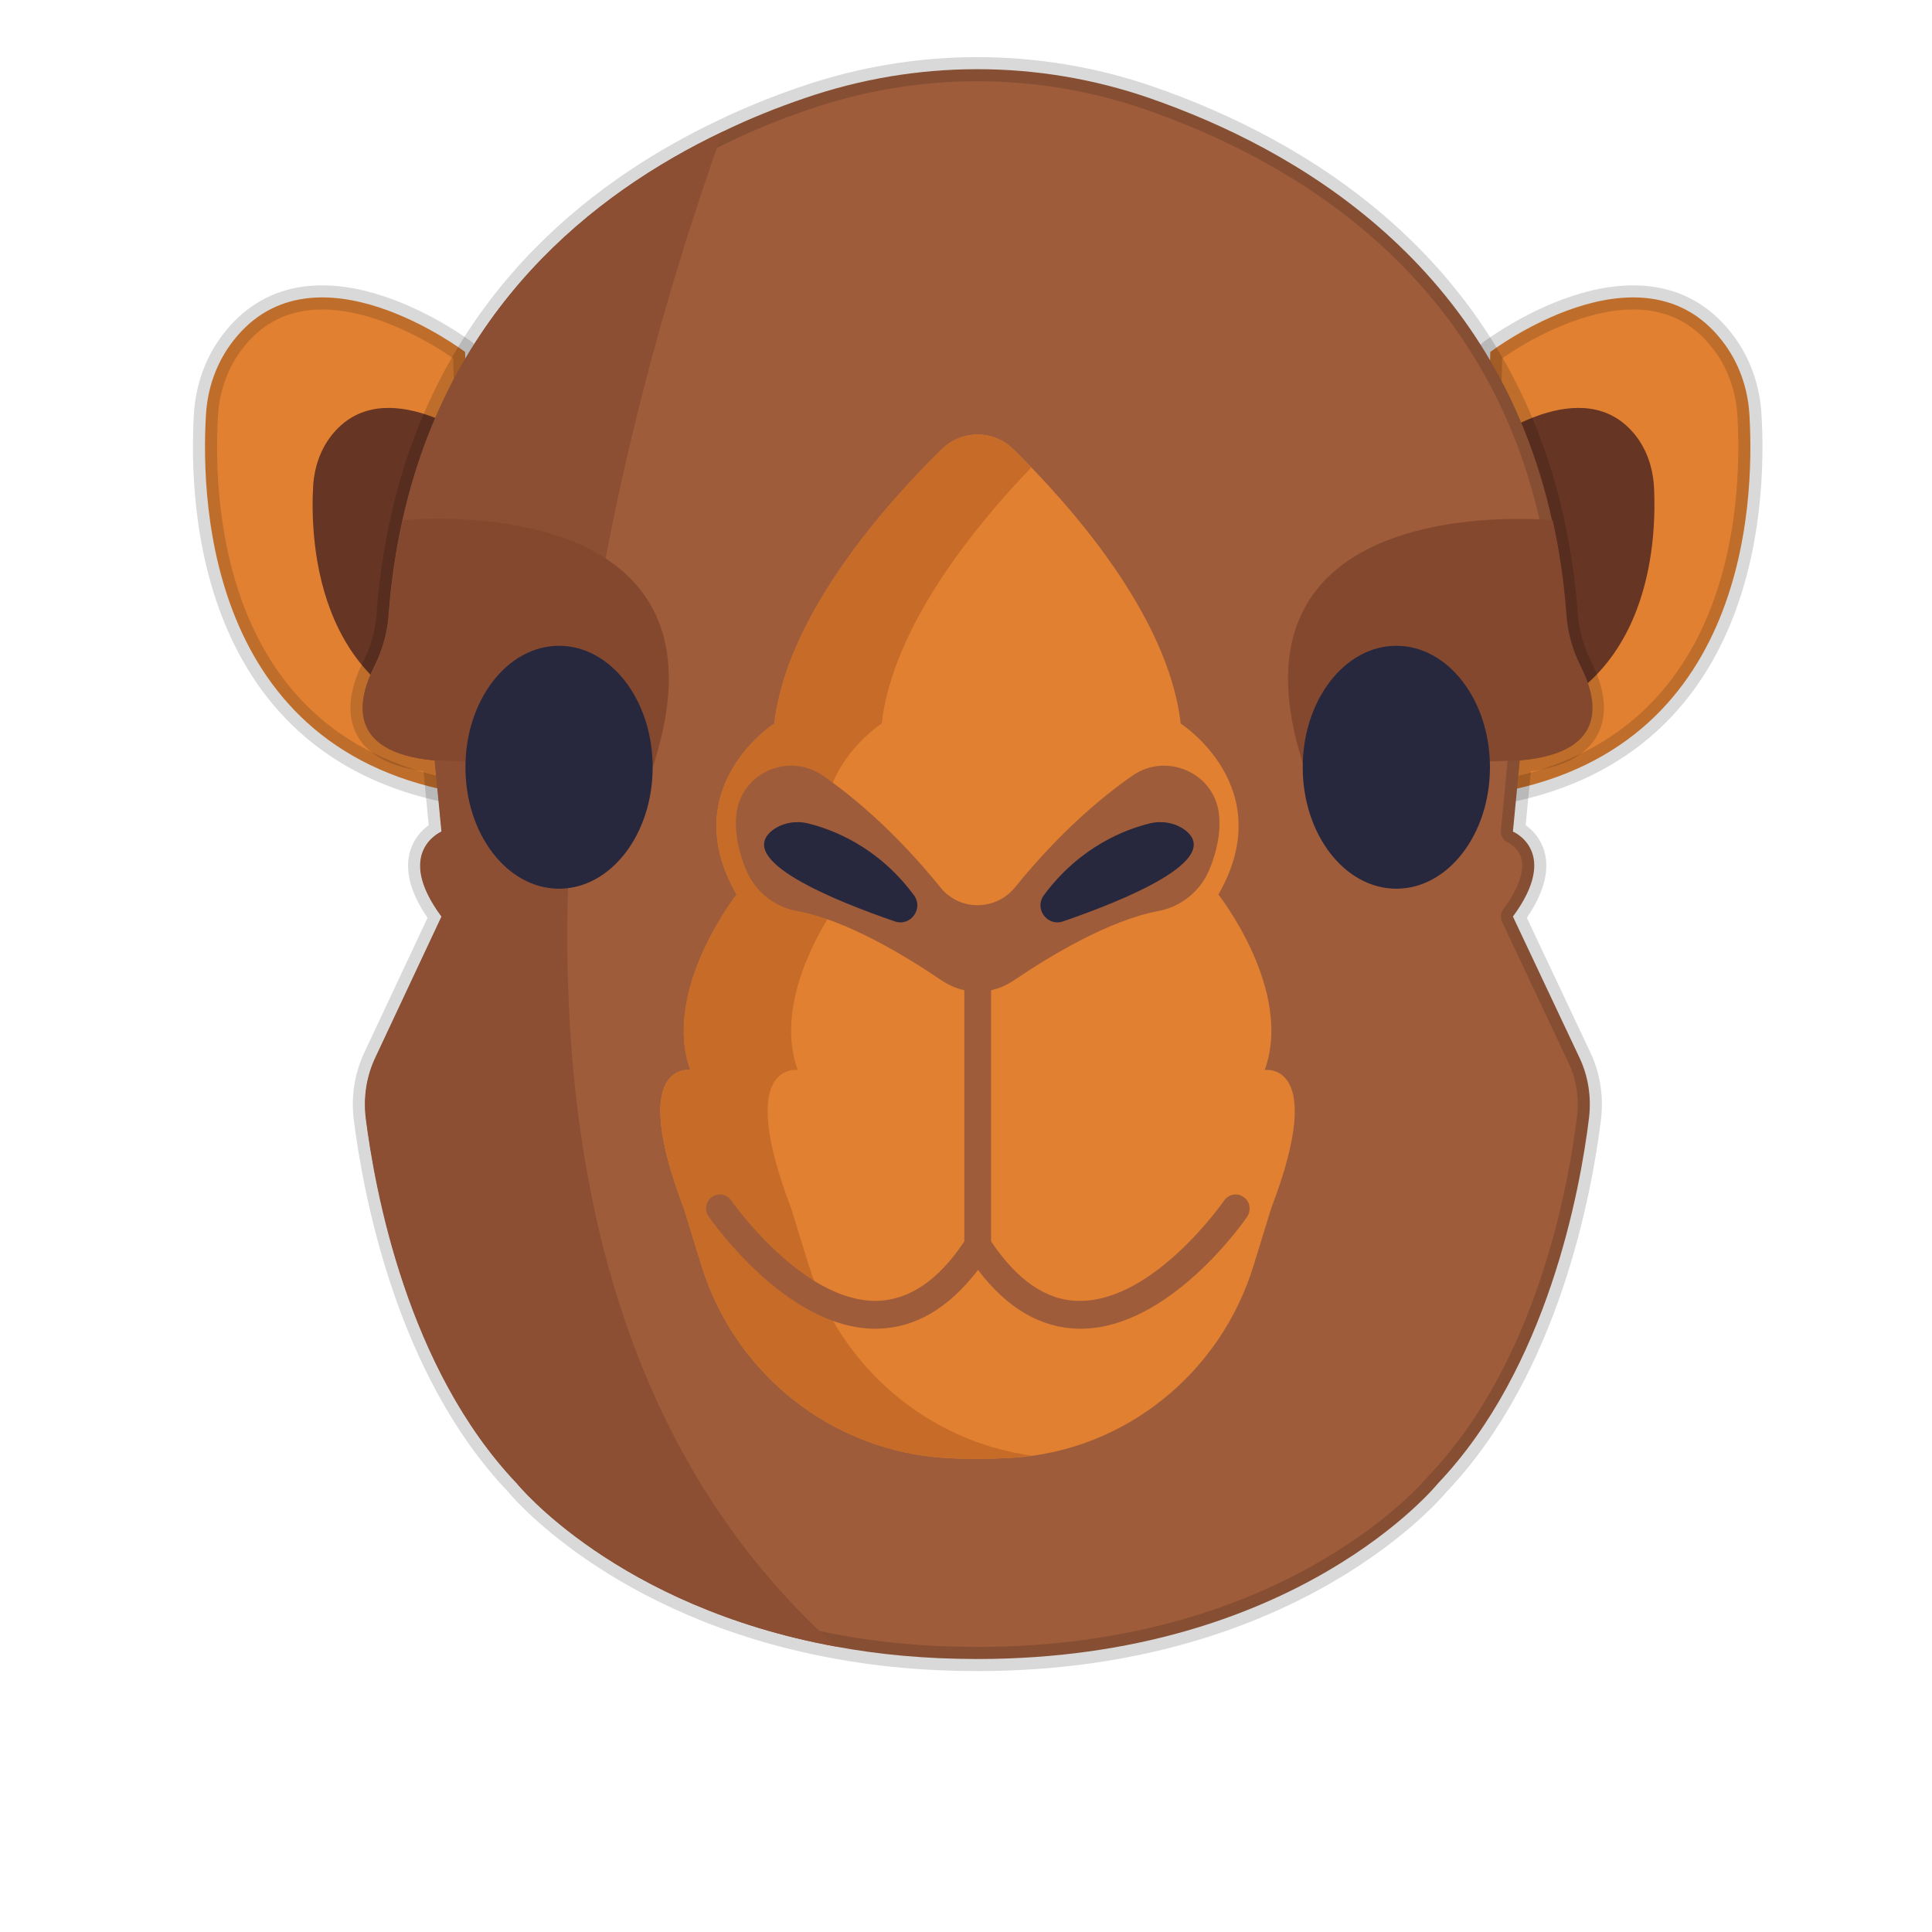
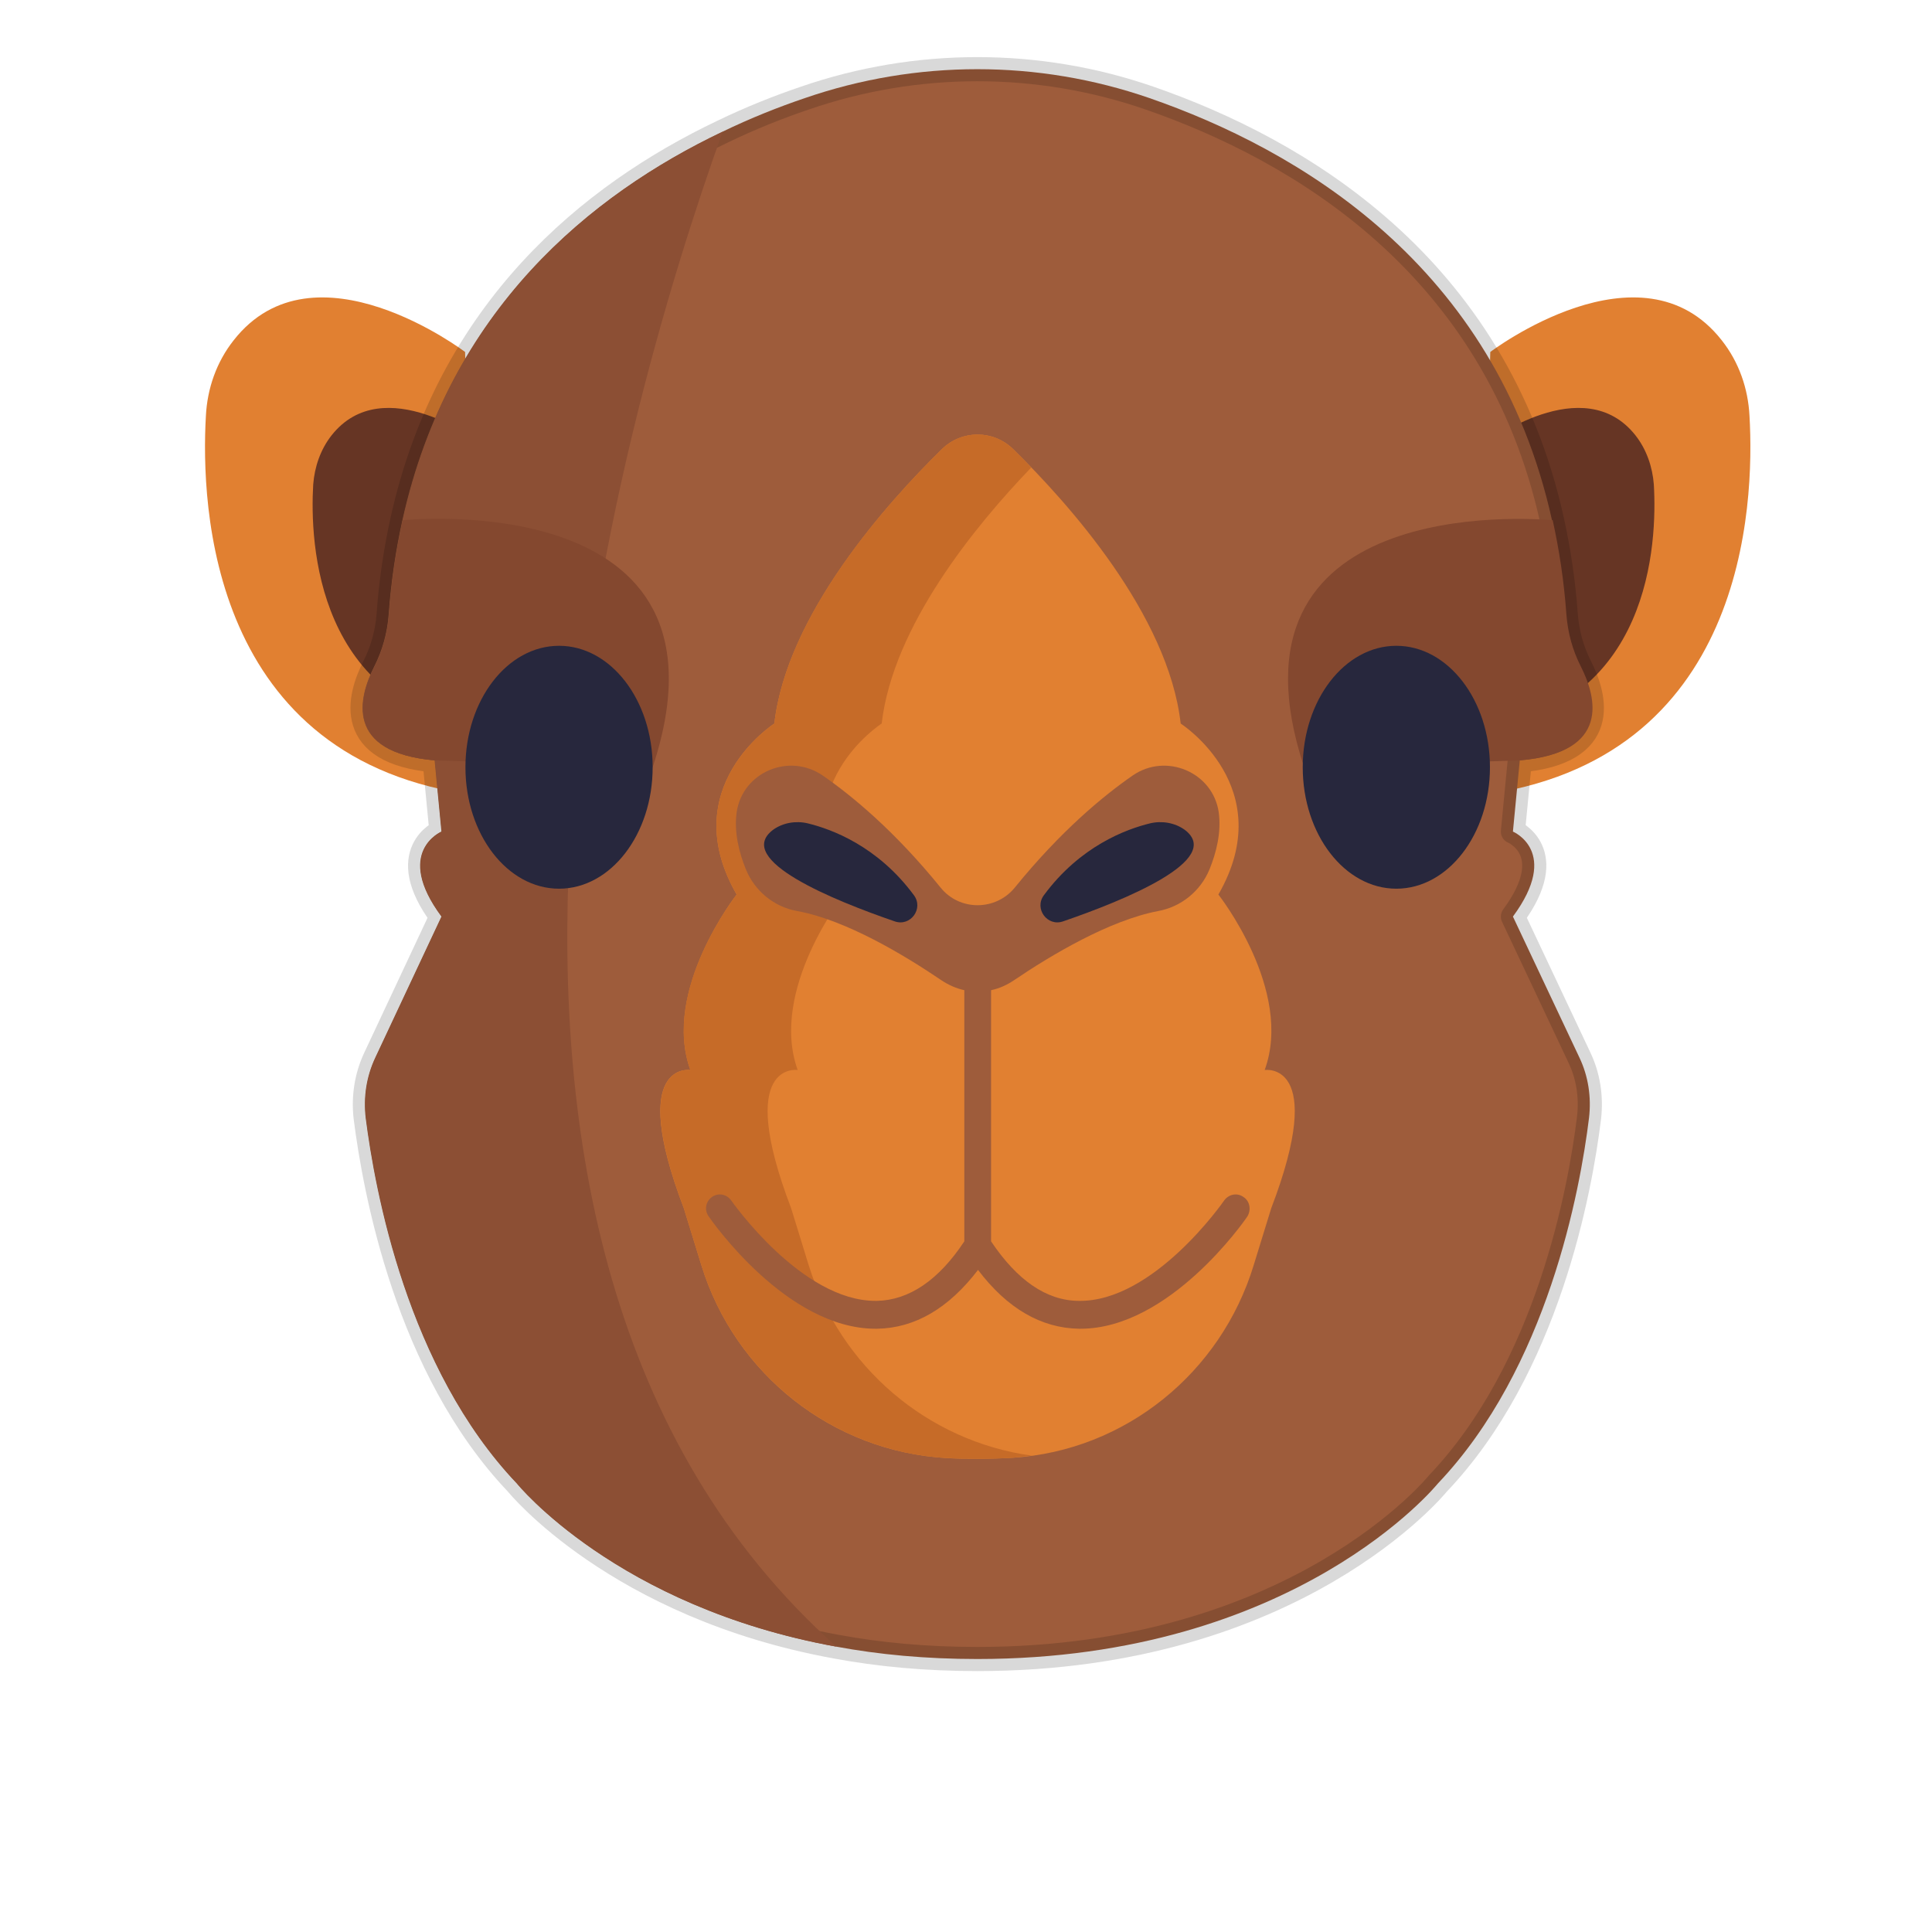
<svg xmlns="http://www.w3.org/2000/svg" id="Layer_1" viewBox="0 0 160 160">
  <defs>
    <style>.cls-1{fill:#663524;}.cls-2{fill:#8c4f34;}.cls-3{fill:#e18031;}.cls-4{fill:#84482f;}.cls-5{fill:#c66b28;}.cls-6{fill:#9e5c3b;}.cls-7{fill:#27273d;}</style>
  </defs>
  <g id="Avatars">
    <g id="Artboard">
      <g id="Animals">
        <g id="Animals_34">
-           <path class="cls-3" d="M123.419,29.15s12.494-9.488,19.167-.969c1.42,1.795,2.186,3.989,2.3,6.268.426,7.408-.284,28.606-22.46,31.427l.994-36.727Z" stroke="#000" stroke-opacity="0.15" stroke-width="2" stroke-linejoin="round" />
-           <path class="cls-3" d="M38.518,29.15s-12.494-9.488-19.167-.969c-1.42,1.795-2.186,3.989-2.3,6.268-.426,7.408.284,28.606,22.46,31.427l-.994-36.727Z" stroke="#000" stroke-opacity="0.15" stroke-width="2" stroke-linejoin="round" />
+           <path class="cls-3" d="M123.419,29.15s12.494-9.488,19.167-.969c1.42,1.795,2.186,3.989,2.3,6.268.426,7.408-.284,28.606-22.46,31.427l.994-36.727Z" />
+           <path class="cls-3" d="M38.518,29.15s-12.494-9.488-19.167-.969c-1.42,1.795-2.186,3.989-2.3,6.268-.426,7.408.284,28.606,22.46,31.427l-.994-36.727Z" />
          <path class="cls-1" d="M39.824,36.7s-8.064-6.126-12.38-.627c-.909,1.168-1.391,2.593-1.505,4.046-.284,4.787.199,18.492,14.51,20.315l-.625-23.734Z" />
          <path class="cls-1" d="M123.078,36.7s8.064-6.126,12.38-.627c.909,1.168,1.391,2.593,1.505,4.046.284,4.787-.199,18.492-14.51,20.315l.625-23.734Z" />
          <path class="cls-6" d="M130.802,87.588c.738,1.539.994,3.277.795,4.986-.738,6.012-3.436,20.742-12.522,30.287,0,0-11.727,14.531-38.134,14.531-4.288,0-8.178-.37-11.699-1.026-18.201-3.305-26.436-13.505-26.436-13.505-9.086-9.545-11.756-24.276-12.522-30.287-.199-1.71.057-3.419.795-4.986l5.48-11.682c-3.975-5.357,0-7.038,0-7.038l-.568-5.898c-7.496-.655-6.304-5.214-4.998-7.778.681-1.339,1.079-2.792,1.193-4.302.199-2.764.596-5.357,1.136-7.807,3.862-17.437,15.617-26.982,26.493-32.168,2.357-1.14,4.657-2.051,6.843-2.792,9.257-3.191,19.309-3.191,28.537,0,12.238,4.245,28.651,13.762,33.336,34.96.54,2.45.937,5.043,1.136,7.807.114,1.51.511,2.963,1.193,4.302,1.306,2.564,2.499,7.123-4.998,7.778h0l-.568,5.898s3.975,1.653,0,7.038l5.509,11.682Z" stroke="#000" stroke-opacity="0.15" stroke-width="2" stroke-linejoin="round" />
          <path class="cls-2" d="M69.27,136.367c-18.201-3.305-26.436-13.505-26.436-13.505-9.086-9.545-11.756-24.276-12.522-30.287-.199-1.71.057-3.419.795-4.986l5.48-11.682c-3.975-5.357,0-7.038,0-7.038l-.568-5.898c-7.496-.655-6.304-5.214-4.998-7.778.681-1.339,1.079-2.792,1.193-4.302.199-2.764.596-5.357,1.136-7.807,3.862-17.437,15.617-26.982,26.493-32.168-8.689,24.247-28.225,91.831,9.427,125.452Z" />
          <path class="cls-3" d="M104.735,88.613c2.414-6.61-3.833-14.531-3.833-14.531,5.111-8.89-3.123-14.161-3.123-14.161-1.022-9.032-9.342-18.292-13.885-22.737-1.647-1.596-4.231-1.596-5.878,0-4.543,4.445-12.863,13.733-13.885,22.737,0,0-8.235,5.271-3.123,14.161,0,0-6.219,7.921-3.833,14.531,0,0-5.225-.798-.54,11.454l1.448,4.701c2.783,9.061,10.875,15.443,20.331,15.984.823.057,1.675.057,2.556.057,1.022,0,2.016-.028,2.925-.085,9.285-.598,17.207-7.009,19.933-15.956l1.448-4.701c4.685-12.252-.54-11.454-.54-11.454Z" />
          <path class="cls-5" d="M85.455,120.553c-.511.057-1.051.114-1.562.171-.937.057-1.902.085-2.925.085-.88,0-1.732-.028-2.556-.057-9.427-.541-17.548-6.924-20.331-15.984l-1.448-4.701c-4.657-12.252.54-11.454.54-11.454-2.414-6.61,3.833-14.531,3.833-14.531-5.111-8.89,3.123-14.161,3.123-14.161,1.022-9.032,9.342-18.292,13.885-22.737,1.647-1.596,4.231-1.596,5.878,0,.454.456.994.969,1.505,1.539-4.657,4.844-11.443,13.135-12.38,21.198,0,0-8.235,5.271-3.123,14.161,0,0-6.219,7.921-3.833,14.531,0,0-5.225-.798-.54,11.454l1.448,4.701c2.641,8.462,9.853,14.588,18.485,15.785Z" />
          <path class="cls-6" d="M102.975,99.127c-.511-.37-1.221-.228-1.59.285-.057.085-5.849,8.434-12.068,8.32-2.669-.028-5.083-1.71-7.241-4.929v-20.799c.681-.142,1.306-.427,1.902-.826,3.067-2.08,7.894-4.958,11.926-5.727,1.902-.342,3.521-1.653,4.259-3.448.568-1.396.994-3.077.767-4.73-.483-3.334-4.373-4.958-7.127-3.049-2.385,1.653-5.935,4.559-9.768,9.289-1.59,1.937-4.572,1.937-6.133,0-3.833-4.73-7.383-7.636-9.768-9.289-2.783-1.909-6.644-.285-7.127,3.049-.227,1.653.199,3.334.767,4.73.738,1.795,2.328,3.106,4.259,3.448,4.032.741,8.859,3.647,11.926,5.727.596.399,1.249.684,1.902.826v20.799c-2.13,3.22-4.572,4.872-7.241,4.929h-.114c-6.133,0-11.869-8.206-11.954-8.32-.369-.513-1.051-.655-1.59-.285-.511.37-.653,1.054-.284,1.596.256.37,6.474,9.317,13.828,9.317h.142c3.123-.057,5.906-1.681,8.348-4.872,2.414,3.191,5.225,4.815,8.348,4.872h.142c7.354,0,13.573-8.918,13.828-9.317.312-.541.199-1.254-.341-1.596Z" />
          <path class="cls-4" d="M54.05,63.54l-18.031-.57c-7.496-.655-6.304-5.214-4.998-7.778.681-1.339,1.079-2.792,1.193-4.302.199-2.764.596-5.357,1.136-7.807h0s28.452-2.963,20.7,20.458Z" />
          <path class="cls-4" d="M125.918,62.97h0l-17.917.57c-7.439-22.538,18.627-20.629,20.586-20.458.54,2.45.937,5.043,1.136,7.807.114,1.51.511,2.963,1.193,4.302,1.306,2.564,2.499,7.123-4.998,7.778Z" />
          <ellipse class="cls-7" cx="46.298" cy="63.54" rx="7.752" ry="10.058" />
          <ellipse class="cls-7" cx="115.639" cy="63.54" rx="7.752" ry="10.058" />
          <path class="cls-7" d="M66.885,68.184c1.988.484,5.793,1.881,8.802,5.955.823,1.111-.284,2.621-1.59,2.165-5.054-1.738-13.346-5.1-10.08-7.579.823-.598,1.902-.769,2.868-.541Z" />
          <path class="cls-7" d="M95.251,68.184c-1.988.484-5.793,1.881-8.802,5.955-.823,1.111.284,2.621,1.59,2.165,5.054-1.738,13.346-5.1,10.08-7.579-.823-.598-1.902-.769-2.868-.541Z" />
        </g>
      </g>
    </g>
  </g>
</svg>
